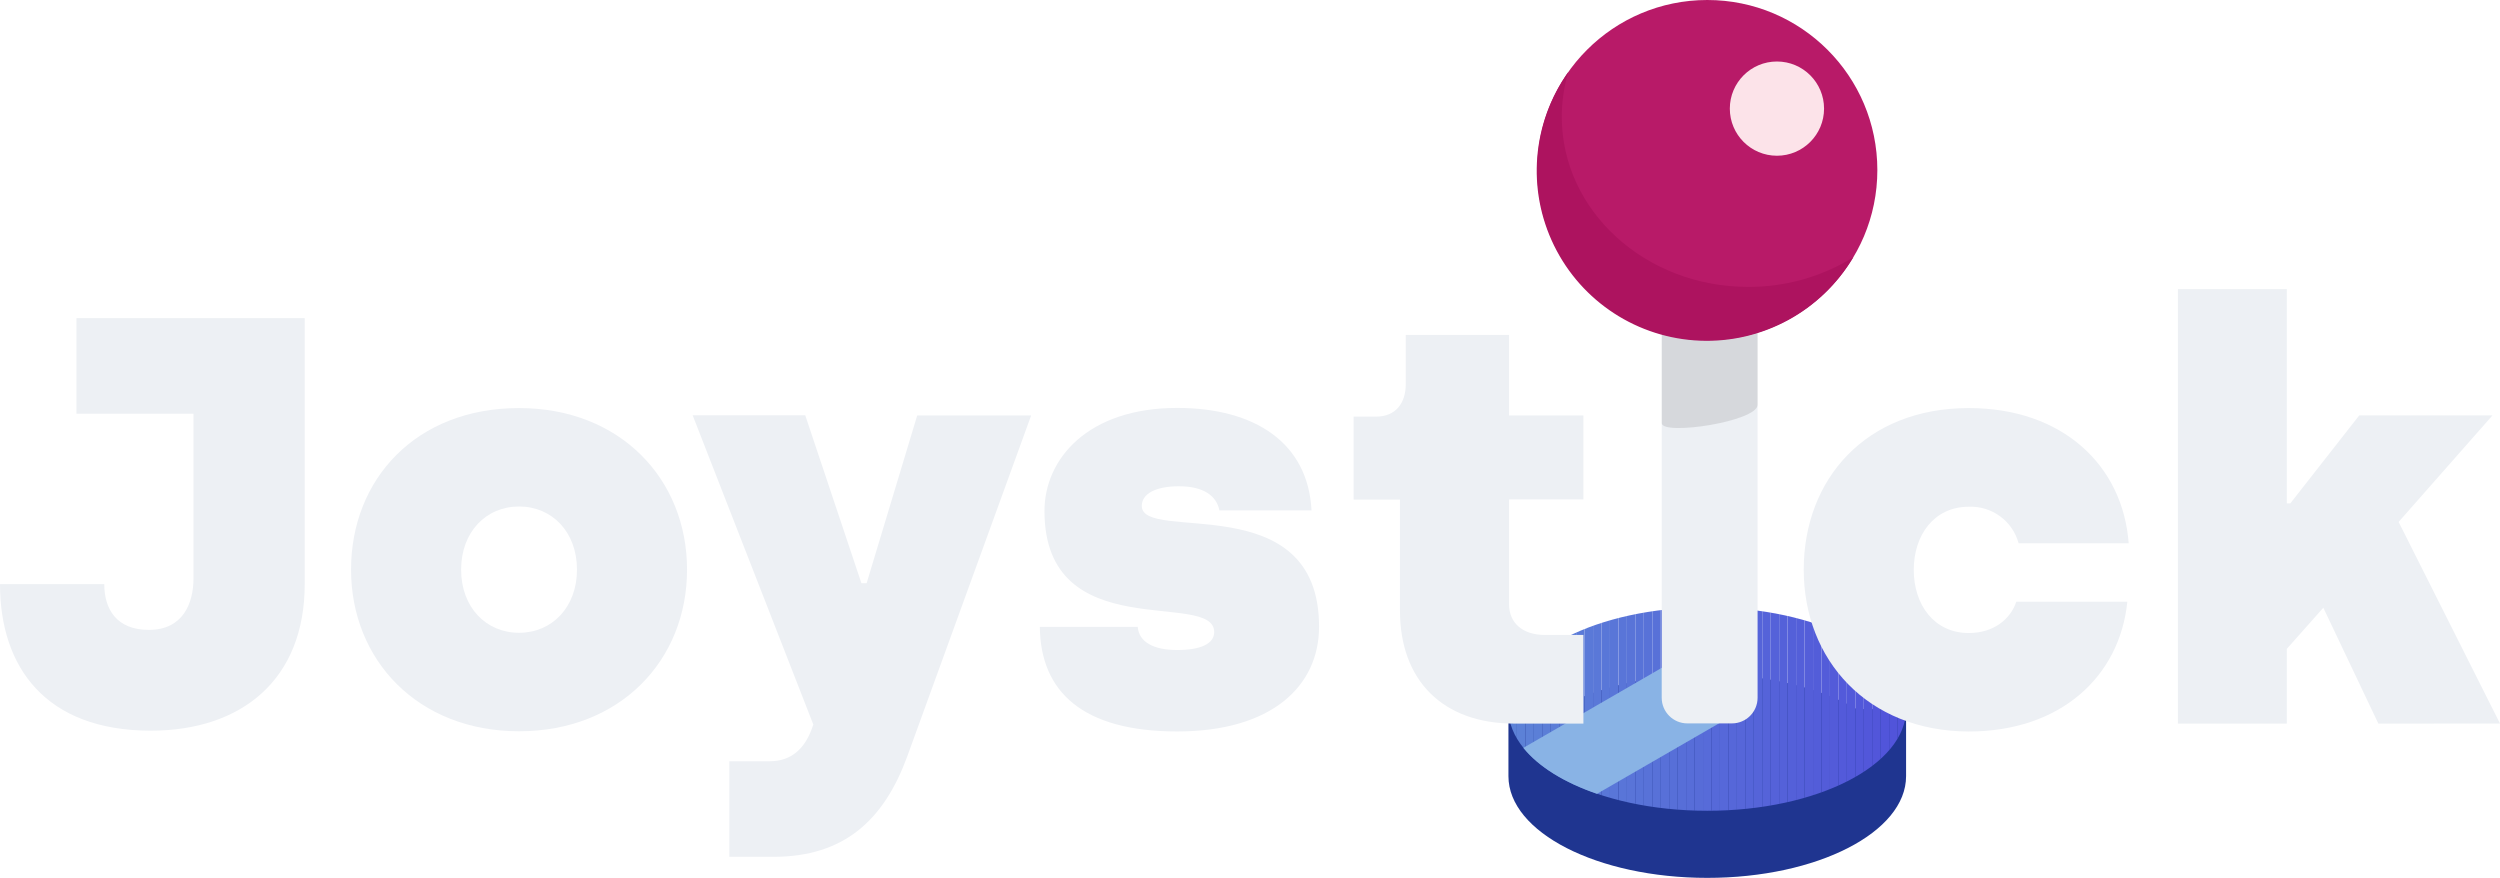
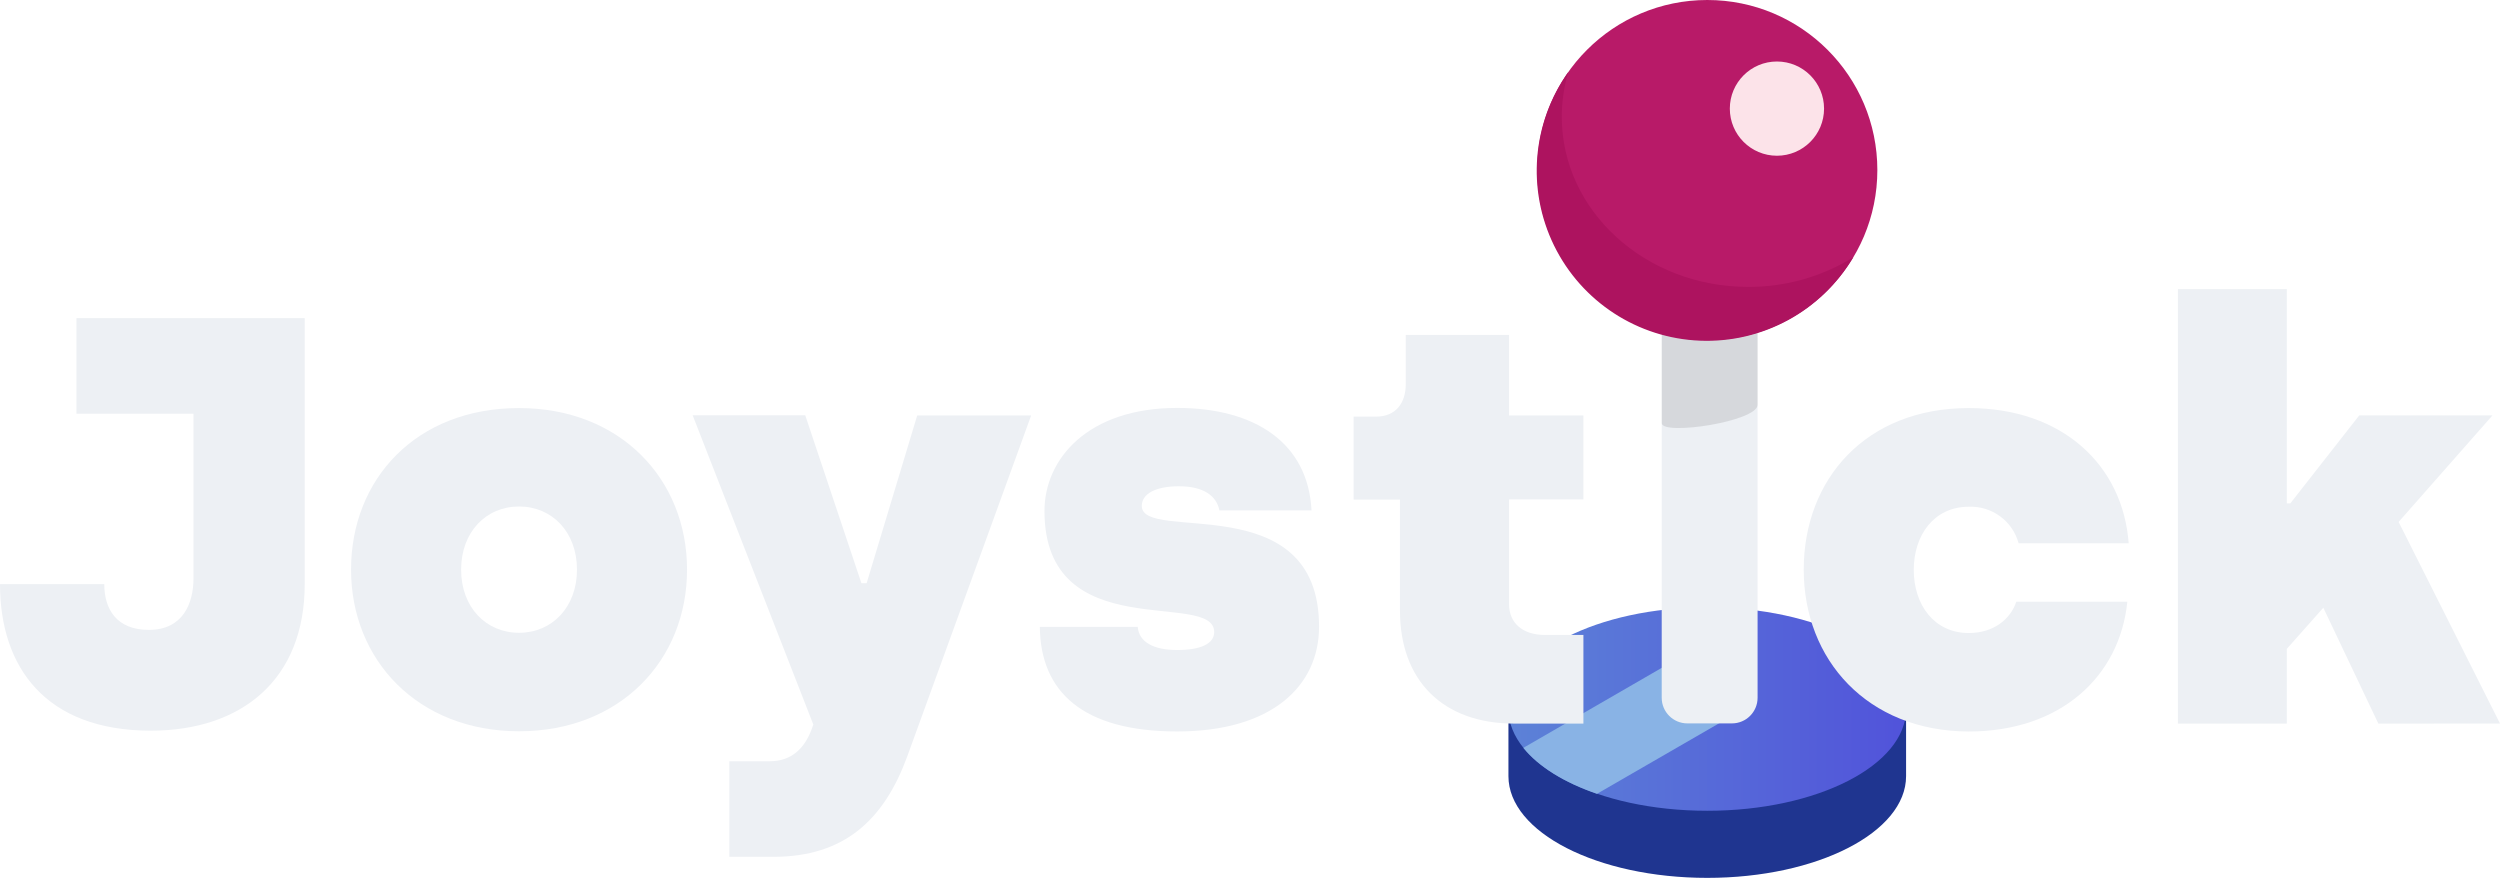
<svg xmlns="http://www.w3.org/2000/svg" viewBox="0 0 517.87 181.85">
  <defs>
-     <style>.cls-1{fill:none;}.cls-2{fill:#1f3590;}.cls-3{clip-path:url(#clip-path);}.cls-4{fill:#5c82d7;}.cls-5{fill:#5c81d7;}.cls-6{fill:#5c80d7;}.cls-7{fill:#5b7fd7;}.cls-8{fill:#5b7ed7;}.cls-9{fill:#5b7dd7;}.cls-10{fill:#5b7cd7;}.cls-11{fill:#5a7bd7;}.cls-12{fill:#5a7ad8;}.cls-13{fill:#5a79d8;}.cls-14{fill:#5a78d8;}.cls-15{fill:#5977d8;}.cls-16{fill:#5976d8;}.cls-17{fill:#5975d8;}.cls-18{fill:#5974d8;}.cls-19{fill:#5873d8;}.cls-20{fill:#5872d8;}.cls-21{fill:#5871d8;}.cls-22{fill:#5870d8;}.cls-23{fill:#576fd8;}.cls-24{fill:#576ed8;}.cls-25{fill:#576dd8;}.cls-26{fill:#576cd8;}.cls-27{fill:#576bd9;}.cls-28{fill:#5669d9;}.cls-29{fill:#5668d9;}.cls-30{fill:#5667d9;}.cls-31{fill:#5666d9;}.cls-32{fill:#5565d9;}.cls-33{fill:#5564d9;}.cls-34{fill:#5563d9;}.cls-35{fill:#5562d9;}.cls-36{fill:#5461d9;}.cls-37{fill:#5460d9;}.cls-38{fill:#545fd9;}.cls-39{fill:#545ed9;}.cls-40{fill:#535dd9;}.cls-41{fill:#535cd9;}.cls-42{fill:#535bd9;}.cls-43{fill:#535ada;}.cls-44{fill:#5259da;}.cls-45{fill:#5258da;}.cls-46{fill:#5257da;}.cls-47{fill:#5256da;}.cls-48{fill:#5155da;}.cls-49{fill:#5154da;}.cls-50{fill:#5153da;}.cls-51{fill:#89b3e5;}.cls-52{fill:#edf0f4;}.cls-53{opacity:0.1;}.cls-54{fill:#b81a68;}.cls-55{fill:#ad135f;}.cls-56{fill:#fce3e9;}</style>
-     <clipPath id="clip-path">
-       <ellipse class="cls-1" cx="353.66" cy="146.88" rx="41.19" ry="21.07" />
-     </clipPath>
+     <style>.cls-1{fill:#1f3590;}.cls-2{fill:url(#Dégradé_sans_nom_4);}.cls-3{fill:#89b3e5;}.cls-4{fill:#edf0f4;}.cls-5{opacity:0.1;}.cls-6{fill:#b81a68;}.cls-7{fill:#ad135f;}.cls-8{fill:#fce3e9;}</style>
+     <linearGradient id="Dégradé_sans_nom_4" x1="312.47" y1="146.88" x2="394.84" y2="146.88" gradientUnits="userSpaceOnUse">
+       <stop offset="0" stop-color="#5c82d7" />
+       <stop offset="1" stop-color="#5153da" />
+     </linearGradient>
  </defs>
  <g id="Calque_2" data-name="Calque 2">
    <g id="Calque_1-2" data-name="Calque 1">
-       <path class="cls-2" d="M384.61,146.88c-7.55-4.4-18.61-7.18-30.95-7.18s-23.4,2.78-31,7.18H312.47v13.9c0,11.63,18.44,21.07,41.19,21.07s41.18-9.44,41.18-21.07v-13.9Z" />
-       <g class="cls-3">
-         <path class="cls-4" d="M312.47,125.81v0Z" />
-         <rect class="cls-4" x="312.47" y="125.81" width="1.75" height="42.14" />
-         <rect class="cls-5" x="314.22" y="125.81" width="1.75" height="42.14" />
-         <rect class="cls-6" x="315.98" y="125.81" width="1.75" height="42.14" />
-         <rect class="cls-7" x="317.73" y="125.81" width="1.75" height="42.14" />
-         <rect class="cls-8" x="319.48" y="125.81" width="1.75" height="42.14" />
-         <rect class="cls-9" x="321.23" y="125.81" width="1.75" height="42.14" />
-         <rect class="cls-10" x="322.99" y="125.81" width="1.75" height="42.14" />
-         <rect class="cls-11" x="324.74" y="125.81" width="1.75" height="42.14" />
-         <rect class="cls-12" x="326.49" y="125.81" width="1.75" height="42.14" />
-         <rect class="cls-13" x="328.24" y="125.81" width="1.75" height="42.14" />
-         <rect class="cls-14" x="330" y="125.81" width="1.75" height="42.14" />
-         <rect class="cls-15" x="331.75" y="125.81" width="1.75" height="42.14" />
-         <rect class="cls-16" x="333.5" y="125.81" width="1.75" height="42.14" />
-         <rect class="cls-17" x="335.26" y="125.81" width="1.75" height="42.14" />
-         <rect class="cls-18" x="337.01" y="125.81" width="1.75" height="42.14" />
-         <rect class="cls-19" x="338.76" y="125.81" width="1.75" height="42.14" />
-         <rect class="cls-20" x="340.51" y="125.81" width="1.75" height="42.14" />
-         <rect class="cls-21" x="342.27" y="125.81" width="1.75" height="42.14" />
-         <rect class="cls-22" x="344.02" y="125.81" width="1.75" height="42.14" />
-         <rect class="cls-23" x="345.77" y="125.81" width="1.75" height="42.14" />
-         <rect class="cls-24" x="347.52" y="125.81" width="1.75" height="42.14" />
-         <rect class="cls-25" x="349.28" y="125.81" width="1.75" height="42.14" />
-         <rect class="cls-26" x="351.03" y="125.81" width="1.75" height="42.14" />
-         <rect class="cls-27" x="352.78" y="125.81" width="1.75" height="42.14" />
-         <rect class="cls-28" x="354.53" y="125.81" width="1.75" height="42.14" />
-         <rect class="cls-29" x="356.29" y="125.81" width="1.75" height="42.14" />
-         <rect class="cls-30" x="358.04" y="125.81" width="1.75" height="42.14" />
-         <rect class="cls-31" x="359.79" y="125.81" width="1.75" height="42.14" />
-         <rect class="cls-32" x="361.54" y="125.81" width="1.75" height="42.14" />
-         <rect class="cls-33" x="363.3" y="125.81" width="1.75" height="42.14" />
-         <rect class="cls-34" x="365.05" y="125.81" width="1.75" height="42.14" />
-         <rect class="cls-35" x="366.8" y="125.81" width="1.75" height="42.14" />
-         <rect class="cls-36" x="368.55" y="125.81" width="1.75" height="42.14" />
-         <rect class="cls-37" x="370.31" y="125.81" width="1.75" height="42.14" />
-         <rect class="cls-38" x="372.06" y="125.81" width="1.75" height="42.14" />
-         <rect class="cls-39" x="373.81" y="125.81" width="1.75" height="42.14" />
-         <rect class="cls-40" x="375.57" y="125.81" width="1.75" height="42.14" />
-         <rect class="cls-41" x="377.32" y="125.81" width="1.75" height="42.14" />
-         <rect class="cls-42" x="379.07" y="125.81" width="1.75" height="42.14" />
-         <rect class="cls-43" x="380.82" y="125.81" width="1.75" height="42.14" />
-         <rect class="cls-44" x="382.58" y="125.81" width="1.75" height="42.14" />
-         <rect class="cls-45" x="384.33" y="125.81" width="1.75" height="42.14" />
-         <rect class="cls-46" x="386.08" y="125.81" width="1.75" height="42.14" />
-         <rect class="cls-47" x="387.83" y="125.81" width="1.75" height="42.14" />
-         <rect class="cls-48" x="389.59" y="125.81" width="1.75" height="42.14" />
-         <rect class="cls-49" x="391.34" y="125.81" width="1.75" height="42.14" />
-         <rect class="cls-50" x="393.09" y="125.81" width="1.75" height="42.14" />
-         <path class="cls-50" d="M394.84,168v0Z" />
-       </g>
-       <path class="cls-51" d="M359.12,147.87V129.73l-43.24,25a3.28,3.28,0,0,0-.31.2c3.13,3.89,8.48,7.2,15.24,9.51l28.64-16.54Z" />
-       <path class="cls-52" d="M344.23,60.54h19.85a0,0,0,0,1,0,0v84a5.31,5.31,0,0,1-5.31,5.31h-9.24a5.31,5.31,0,0,1-5.31-5.31v-84a0,0,0,0,1,0,0Z" />
-       <g class="cls-53">
-         <path d="M344.23,87.64c0,2.67,19.85-.31,19.85-3.79V60.54H344.23Z" />
-       </g>
-       <circle class="cls-54" cx="353.66" cy="35.23" r="35.23" />
-       <path class="cls-55" d="M362.15,59.43c-21.34,0-38.63-15.78-38.63-35.23a32.52,32.52,0,0,1,1.36-9.29,35.23,35.23,0,1,0,59,38.4A41.07,41.07,0,0,1,362.15,59.43Z" />
-       <circle class="cls-56" cx="368.09" cy="22.5" r="9.76" />
-       <path class="cls-52" d="M0,121H21.6c0,5.16,2.52,9.48,9.24,9.48,7.08,0,9.24-5.52,9.24-10.68V85.7H15.84V65.9H63.12V121c0,19.8-13.08,30.36-31.92,30.36C9.48,151.33,0,138.25,0,121Z" />
-       <path class="cls-52" d="M72.72,118c0-18.72,13.44-33.47,34.8-33.47,21,0,34.8,14.75,34.8,33.47s-13.8,33.48-34.8,33.48S72.72,136.69,72.72,118Zm46.8,0c0-7.8-5.16-13.08-12-13.08s-12,5.28-12,13.08,5.16,13.08,12,13.08S119.52,125.77,119.52,118Z" />
-       <path class="cls-52" d="M151.08,157.69h8.4c4.56,0,7.2-2.76,8.64-6.6l.36-1-25-64.07H166.8l11.64,34.79h1.08L190,86.06H213.6l-25.68,70.67c-4.8,13.08-13,20.76-27.72,20.76h-9.12Z" />
-       <path class="cls-52" d="M215.4,129.85h20.28c.24,3.12,3.24,4.8,8.16,4.8s7.68-1.32,7.68-3.72c0-8.88-35.16,3.24-35.16-25.08,0-10.79,9-21.35,27.48-21.35,16.08,0,27.12,7.2,27.84,21.23H252.6c-.6-3-3.24-5-8.4-5-4.8,0-7.68,1.55-7.68,4.07,0,7.8,36.72-4.19,36.72,25,0,12.36-9.84,21.72-29.4,21.72S215.52,143.29,215.4,129.85Z" />
-       <path class="cls-52" d="M290,126.49v-23h-9.6V86.3h4.68c4,0,6.12-2.76,6.12-6.72V69.38H312.6V86.06H328v17.39H312.6v21.72c0,3.84,2.76,6.36,7.44,6.36H328v18.36H313.68C298.92,149.89,290,141,290,126.49Z" />
-       <path class="cls-52" d="M373.64,118c0-18.72,12.84-33.47,34.19-33.47,19.44,0,31.92,11.87,33.12,28h-22.8a10.27,10.27,0,0,0-10.32-7.56c-7.2,0-11.4,5.88-11.4,13.08s4.2,13.08,11.4,13.08c5.16,0,8.64-2.88,9.84-6.48h23c-1.56,15.48-13.8,26.88-32.88,26.88C386.83,151.45,373.64,136.69,373.64,118Z" />
-       <path class="cls-52" d="M492.67,149.89l-11.4-24-7.56,8.52v15.48H451.15v-90h22.56v44.39h.72l14.28-18.23h27.6l-19.44,22.07,21,41.76Z" />
+       <path class="cls-1" d="M384.61,146.88c-7.55-4.4-18.61-7.18-30.95-7.18s-23.4,2.78-31,7.18H312.47v13.9c0,11.63,18.44,21.07,41.19,21.07s41.18-9.44,41.18-21.07v-13.9Z" />
+       <ellipse class="cls-2" cx="353.66" cy="146.88" rx="41.19" ry="21.07" />
+       <path class="cls-3" d="M359.12,147.87V129.73l-43.24,25a3.28,3.28,0,0,0-.31.2c3.13,3.89,8.48,7.2,15.24,9.51l28.64-16.54Z" />
+       <path class="cls-4" d="M344.23,60.54h19.85a0,0,0,0,1,0,0v84a5.31,5.31,0,0,1-5.31,5.31h-9.24a5.31,5.31,0,0,1-5.31-5.31v-84a0,0,0,0,1,0,0Z" />
+       <path class="cls-5" d="M344.23,87.64c0,2.67,19.85-.31,19.85-3.79V60.54H344.23Z" />
+       <circle class="cls-6" cx="353.66" cy="35.23" r="35.23" />
+       <path class="cls-7" d="M362.15,59.43c-21.34,0-38.63-15.78-38.63-35.23a32.52,32.52,0,0,1,1.36-9.29,35.23,35.23,0,1,0,59,38.4A41.07,41.07,0,0,1,362.15,59.43Z" />
+       <circle class="cls-8" cx="368.09" cy="22.5" r="9.76" />
+       <path class="cls-4" d="M0,121H21.6c0,5.16,2.52,9.48,9.24,9.48,7.08,0,9.24-5.52,9.24-10.68V85.7H15.84V65.9H63.12V121c0,19.8-13.08,30.36-31.92,30.36C9.48,151.33,0,138.25,0,121Z" />
+       <path class="cls-4" d="M72.72,118c0-18.72,13.44-33.47,34.8-33.47,21,0,34.8,14.75,34.8,33.47s-13.8,33.48-34.8,33.48S72.72,136.69,72.72,118Zm46.8,0c0-7.8-5.16-13.08-12-13.08s-12,5.28-12,13.08,5.16,13.08,12,13.08S119.52,125.77,119.52,118Z" />
+       <path class="cls-4" d="M151.08,157.69h8.4c4.56,0,7.2-2.76,8.64-6.6l.36-1-25-64.07H166.8l11.64,34.79h1.08L190,86.06H213.6l-25.68,70.67c-4.8,13.08-13,20.76-27.72,20.76h-9.12Z" />
+       <path class="cls-4" d="M215.4,129.85h20.28c.24,3.12,3.24,4.8,8.16,4.8s7.68-1.32,7.68-3.72c0-8.88-35.16,3.24-35.16-25.08,0-10.79,9-21.35,27.48-21.35,16.08,0,27.12,7.2,27.84,21.23H252.6c-.6-3-3.24-5-8.4-5-4.8,0-7.68,1.55-7.68,4.07,0,7.8,36.72-4.19,36.72,25,0,12.36-9.84,21.72-29.4,21.72S215.52,143.29,215.4,129.85Z" />
+       <path class="cls-4" d="M290,126.49v-23h-9.6V86.3h4.68c4,0,6.12-2.76,6.12-6.72V69.38H312.6V86.06H328v17.39H312.6v21.72c0,3.84,2.76,6.36,7.44,6.36H328v18.36H313.68C298.92,149.89,290,141,290,126.49Z" />
+       <path class="cls-4" d="M373.64,118c0-18.72,12.84-33.47,34.19-33.47,19.44,0,31.92,11.87,33.12,28h-22.8a10.27,10.27,0,0,0-10.32-7.56c-7.2,0-11.4,5.88-11.4,13.08s4.2,13.08,11.4,13.08c5.16,0,8.64-2.88,9.84-6.48h23c-1.56,15.48-13.8,26.88-32.88,26.88C386.83,151.45,373.64,136.69,373.64,118Z" />
+       <path class="cls-4" d="M492.67,149.89l-11.4-24-7.56,8.52v15.48H451.15v-90h22.56v44.39h.72l14.28-18.23h27.6l-19.44,22.07,21,41.76Z" />
    </g>
  </g>
</svg>
